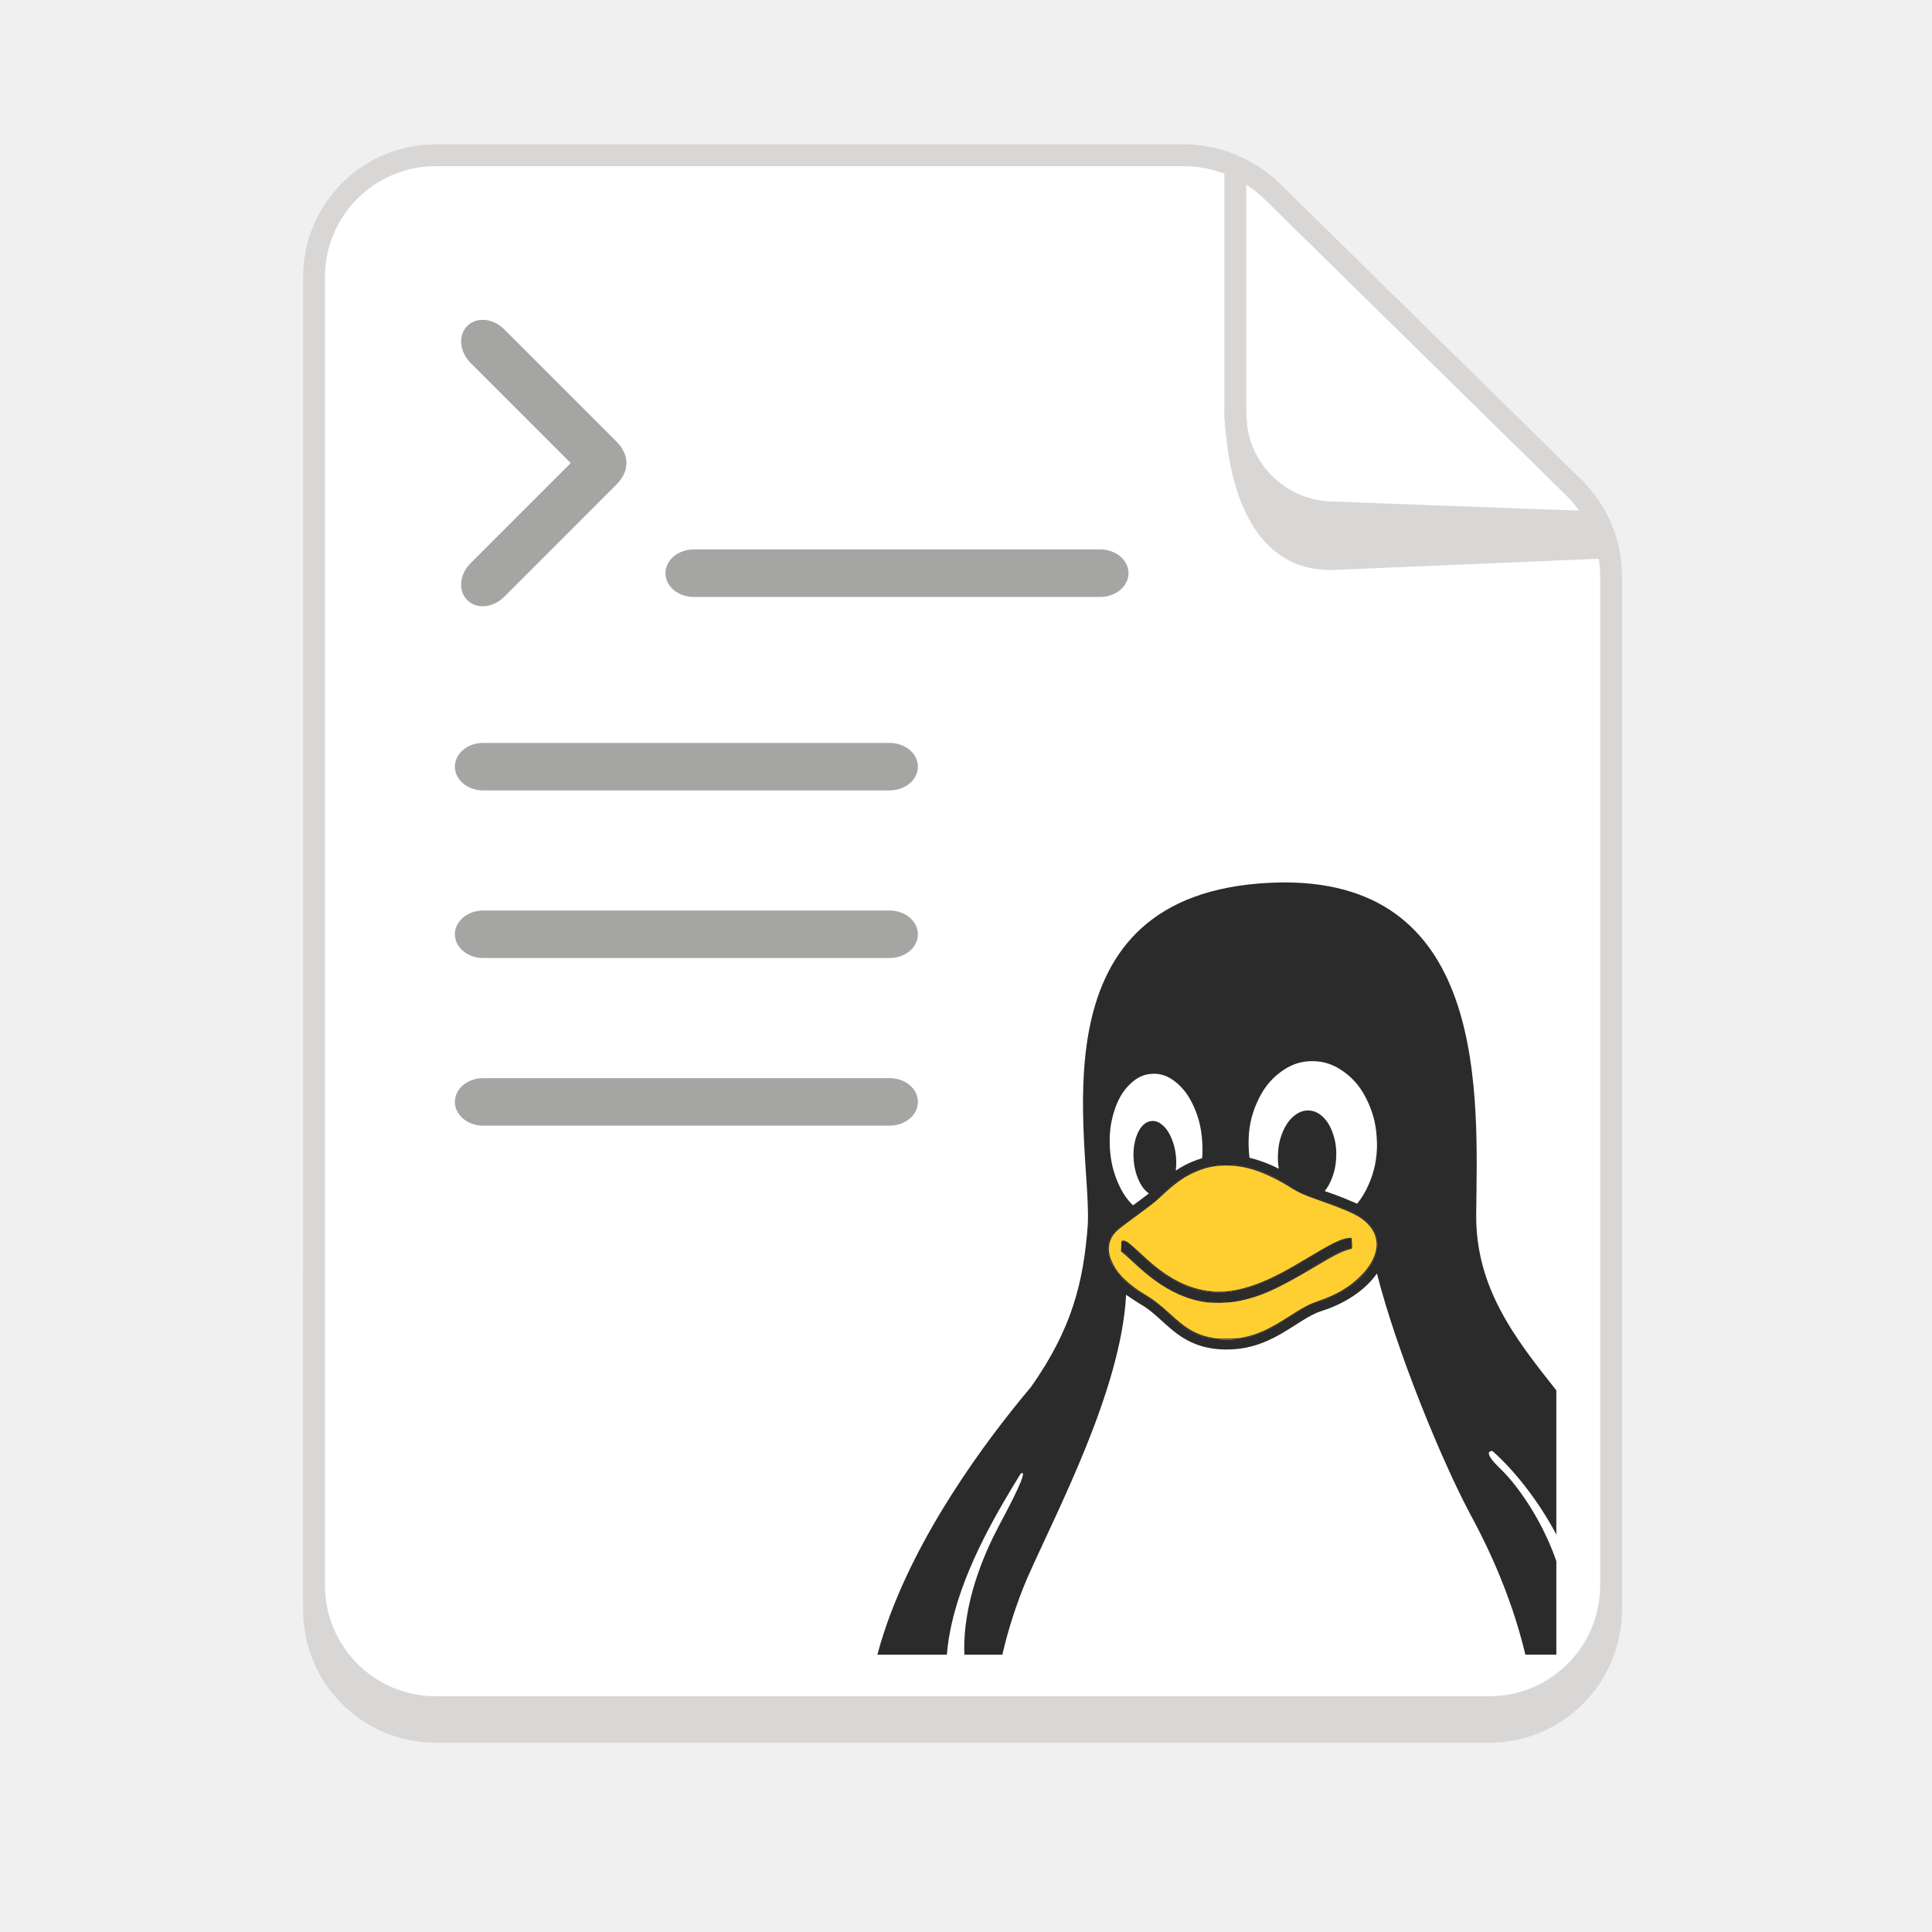
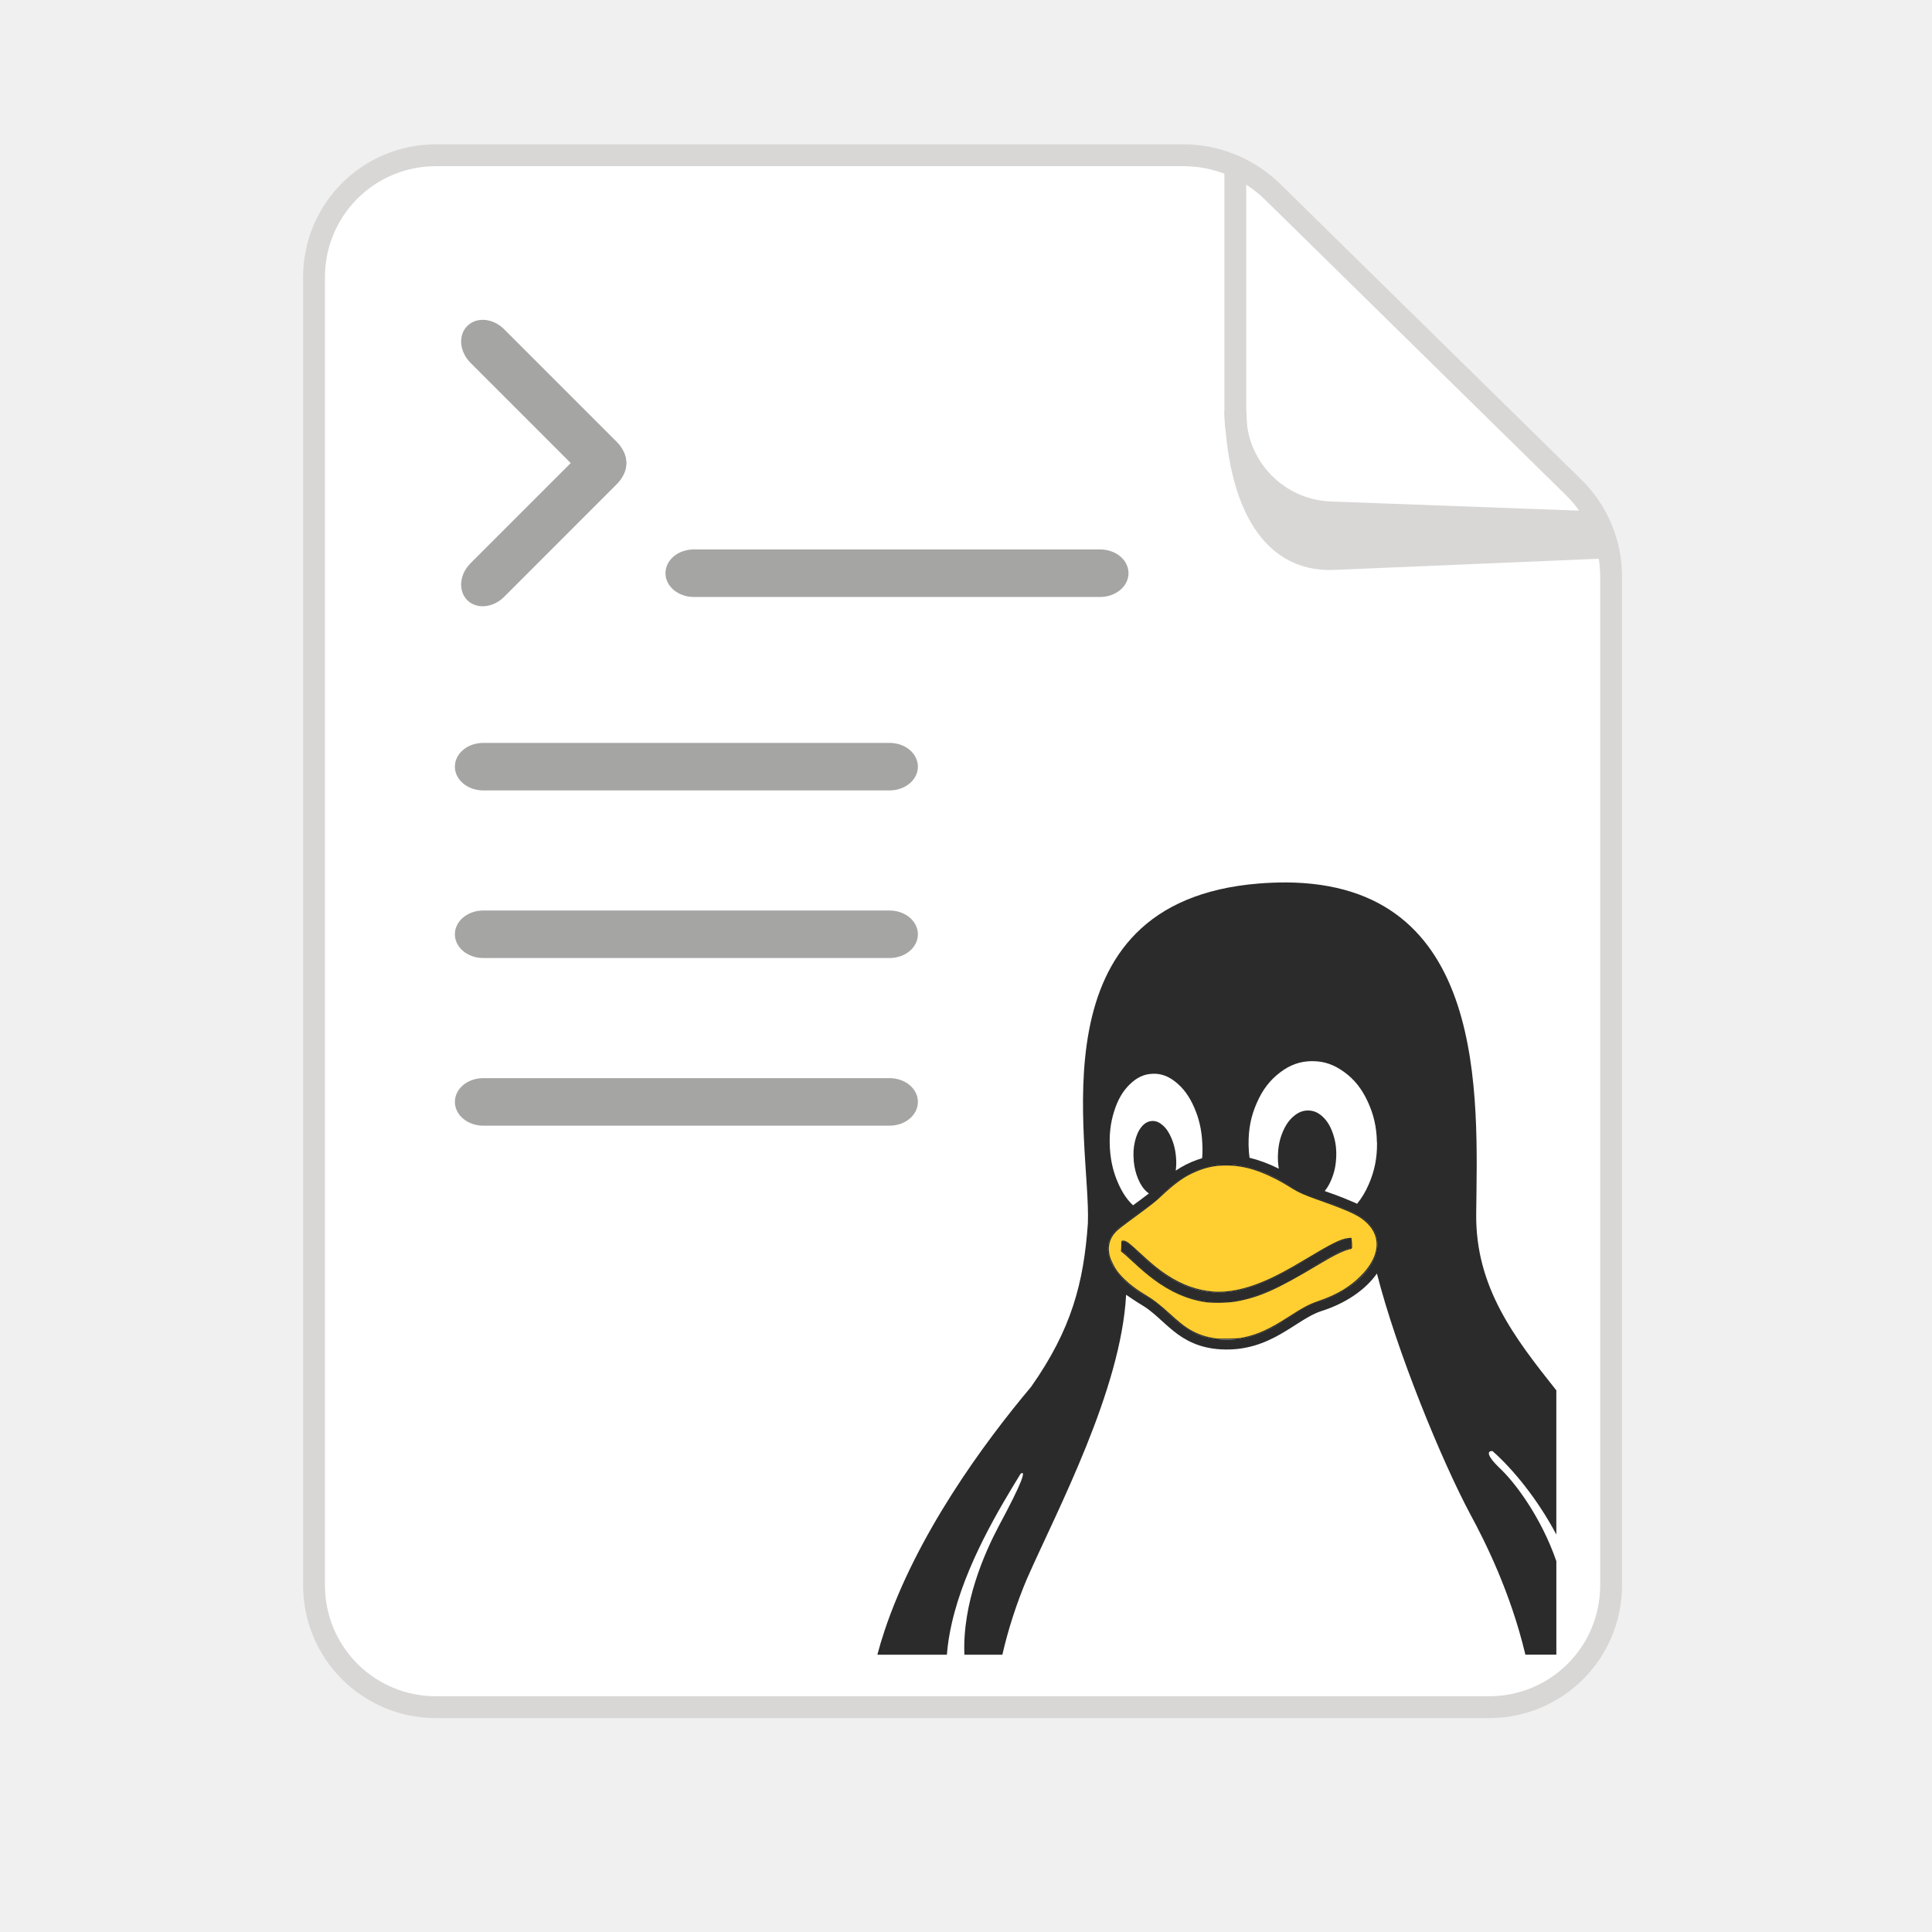
<svg xmlns="http://www.w3.org/2000/svg" height="128px" viewBox="0 0 128 128" width="128px">
-   <path d="m 20.805 106.652 c 0 4.48 3.605 8.086 8.082 8.086 h 69.766 c 4.48 0 8.059 -3.605 8.09 -8.086 v -21.621 h -85.937 z m 0 0" fill="#d9d7d6" stroke="#d9d7d6" stroke-width="1.448" />
  <path d="m 28.887 10.285 c -4.477 0 -8.082 3.605 -8.082 8.086 v 86.648 c 0 4.48 3.605 8.086 8.082 8.086 h 69.766 c 4.48 0 8.086 -3.605 8.086 -8.086 v -66.828 c 0 -2.211 -0.887 -4.332 -2.465 -5.883 l -19.961 -19.602 c -1.582 -1.551 -3.711 -2.422 -5.93 -2.422 z m 0 0" fill="#ffffff" stroke="#d9d7d6" stroke-width="1.448" />
  <path d="m 80.621 88.719 c -0.039 -0.008 -0.199 -0.035 -0.355 -0.062 c -0.539 -0.09 -1.105 -0.316 -1.598 -0.629 c -0.281 -0.18 -0.664 -0.492 -1.148 -0.934 c -0.758 -0.687 -1.113 -0.961 -1.758 -1.348 c -0.719 -0.43 -1.379 -0.996 -1.762 -1.504 c -0.203 -0.273 -0.437 -0.746 -0.512 -1.039 c -0.145 -0.578 -0.016 -1.129 0.359 -1.551 c 0.187 -0.207 0.355 -0.34 1.625 -1.273 c 0.715 -0.527 1.098 -0.828 1.387 -1.102 c 0.984 -0.93 1.621 -1.383 2.402 -1.699 c 0.687 -0.285 1.242 -0.395 1.984 -0.395 c 1 0 1.934 0.238 3.031 0.773 c 0.508 0.246 0.742 0.379 1.418 0.797 c 0.383 0.234 0.785 0.41 1.602 0.699 c 2.227 0.789 2.82 1.074 3.336 1.598 c 0.945 0.961 0.781 2.262 -0.445 3.492 c -0.746 0.754 -1.574 1.25 -2.789 1.672 c -0.668 0.23 -0.996 0.402 -2.121 1.125 c -1.176 0.754 -1.949 1.102 -2.848 1.293 c -0.312 0.066 -0.449 0.078 -1.047 0.086 c -0.375 0.008 -0.719 0.004 -0.762 0 z m 1.238 -2.52 c 1.57 -0.277 2.738 -0.801 5.508 -2.461 c 1.035 -0.621 1.656 -0.922 2.098 -1.016 c 0.074 -0.016 0.082 -0.027 0.082 -0.16 c 0 -0.082 -0.008 -0.23 -0.02 -0.332 l -0.02 -0.187 l -0.176 0.016 c -0.488 0.051 -1.066 0.34 -2.828 1.398 c -1.187 0.711 -1.945 1.117 -2.738 1.453 c -1.258 0.539 -2.441 0.777 -3.41 0.691 c -1.07 -0.094 -2.062 -0.449 -3.047 -1.098 c -0.602 -0.395 -0.934 -0.668 -1.824 -1.488 c -0.727 -0.672 -0.887 -0.789 -1.082 -0.789 c -0.074 0 -0.078 0.004 -0.078 0.234 c 0 0.125 -0.008 0.277 -0.016 0.336 c -0.016 0.09 -0.008 0.109 0.066 0.152 c 0.047 0.027 0.312 0.262 0.59 0.52 c 0.664 0.617 1.055 0.949 1.48 1.266 c 1.125 0.84 2.27 1.34 3.461 1.508 c 0.465 0.062 1.48 0.043 1.953 -0.043 z m 0 0" fill="#ffce31" stroke="#2b2b2b" stroke-width="0.068" />
  <path d="m 85.125 58.465 c -0.551 0 -1.125 0.023 -1.723 0.07 c -15.113 1.215 -11.105 17.184 -11.328 22.531 c -0.277 3.906 -1.07 6.988 -3.758 10.812 c -3.16 3.754 -7.605 9.836 -9.715 16.168 c -0.176 0.523 -0.332 1.051 -0.473 1.582 h 4.605 c 0.055 -0.699 0.168 -1.398 0.328 -2.094 c 0.875 -3.832 3.121 -7.555 4.555 -9.891 c 0.383 -0.285 0.137 0.527 -1.453 3.477 c -0.934 1.773 -2.406 5.074 -2.27 8.508 h 2.516 c 0.391 -1.703 0.938 -3.387 1.621 -5.012 c 2.02 -4.578 6.242 -12.512 6.578 -18.836 c 0.176 0.125 0.77 0.523 1.031 0.676 h 0.004 c 0.773 0.457 1.355 1.125 2.109 1.73 s 1.699 1.129 3.121 1.211 c 1.664 0.098 2.934 -0.418 3.973 -1.012 c 1.035 -0.594 1.863 -1.25 2.648 -1.504 h 0.004 v -0.004 c 1.66 -0.516 2.977 -1.434 3.727 -2.504 c 1.289 5.082 4.289 12.422 6.215 16.004 c 0.914 1.691 2.633 5.086 3.621 9.25 h 2.051 v -6.195 c -1 -2.895 -2.738 -5.234 -3.797 -6.207 c -0.785 -0.762 -0.82 -1.105 -0.434 -1.09 c 1.352 1.195 2.973 3.16 4.23 5.531 v -9.551 c -2.754 -3.469 -5.363 -6.82 -5.309 -11.695 c 0.082 -7.688 0.844 -21.941 -12.68 -21.957 z m 1.793 11.84 h 0.039 c 0.766 0 1.422 0.227 2.094 0.715 c 0.684 0.496 1.176 1.117 1.574 1.984 c 0.391 0.848 0.578 1.672 0.598 2.656 c 0 0.023 0 0.047 0.008 0.074 c 0.008 1.004 -0.168 1.863 -0.551 2.738 c -0.219 0.5 -0.469 0.918 -0.77 1.281 c -0.102 -0.051 -0.207 -0.098 -0.316 -0.141 c -0.758 -0.328 -1.344 -0.535 -1.828 -0.703 c 0.176 -0.211 0.32 -0.461 0.449 -0.777 c 0.195 -0.473 0.293 -0.938 0.312 -1.488 c 0 -0.023 0.004 -0.039 0.004 -0.066 c 0.012 -0.531 -0.055 -0.98 -0.211 -1.445 c -0.16 -0.484 -0.367 -0.836 -0.664 -1.125 c -0.301 -0.289 -0.598 -0.422 -0.953 -0.434 c -0.02 0 -0.035 0 -0.051 0 c -0.336 0 -0.629 0.117 -0.93 0.367 c -0.316 0.266 -0.551 0.602 -0.746 1.074 c -0.195 0.469 -0.289 0.938 -0.309 1.492 c -0.004 0.023 -0.004 0.043 -0.004 0.062 c -0.004 0.305 0.016 0.586 0.062 0.859 c -0.688 -0.344 -1.336 -0.578 -1.941 -0.723 c -0.035 -0.262 -0.055 -0.531 -0.062 -0.816 v -0.078 c -0.012 -1.004 0.156 -1.863 0.543 -2.738 c 0.383 -0.875 0.863 -1.504 1.535 -2.016 c 0.672 -0.512 1.336 -0.746 2.117 -0.754 z m -10.465 0.832 c 0.508 0 0.965 0.172 1.434 0.547 c 0.512 0.41 0.898 0.93 1.223 1.668 c 0.324 0.734 0.496 1.469 0.543 2.336 v 0.008 c 0.023 0.367 0.02 0.707 -0.008 1.039 c -0.102 0.031 -0.199 0.062 -0.297 0.094 c -0.547 0.188 -1.031 0.445 -1.453 0.727 c 0.039 -0.293 0.047 -0.59 0.016 -0.918 c -0.004 -0.02 -0.004 -0.031 -0.004 -0.051 c -0.043 -0.438 -0.137 -0.805 -0.293 -1.176 c -0.164 -0.387 -0.348 -0.66 -0.59 -0.867 c -0.219 -0.191 -0.43 -0.277 -0.656 -0.277 c -0.023 0 -0.047 0 -0.07 0.004 c -0.258 0.023 -0.473 0.148 -0.676 0.395 c -0.199 0.246 -0.332 0.551 -0.43 0.957 c -0.094 0.402 -0.121 0.801 -0.078 1.254 v 0.051 c 0.047 0.441 0.133 0.812 0.293 1.184 c 0.16 0.383 0.348 0.652 0.59 0.863 c 0.043 0.035 0.082 0.066 0.121 0.094 c -0.25 0.195 -0.371 0.285 -0.578 0.438 c -0.133 0.098 -0.289 0.211 -0.473 0.348 c -0.402 -0.375 -0.715 -0.848 -0.988 -1.469 c -0.324 -0.734 -0.496 -1.469 -0.547 -2.336 v -0.008 c -0.047 -0.871 0.035 -1.617 0.273 -2.387 c 0.242 -0.773 0.559 -1.332 1.023 -1.793 c 0.465 -0.457 0.93 -0.691 1.492 -0.719 c 0.047 -0.004 0.09 -0.004 0.133 -0.004 z m 4.777 6.02 c 1.18 -0.004 2.605 0.383 4.328 1.492 c 1.059 0.688 1.883 0.746 3.781 1.559 h 0.004 c 0.914 0.375 1.449 0.863 1.711 1.379 c 0.262 0.512 0.27 1.07 0.051 1.656 c -0.441 1.176 -1.84 2.406 -3.801 3.02 l -0.004 0.004 c -0.957 0.309 -1.793 0.996 -2.777 1.559 c -0.98 0.562 -2.094 1.016 -3.609 0.93 c -1.289 -0.074 -2.059 -0.512 -2.754 -1.074 c -0.695 -0.559 -1.305 -1.262 -2.191 -1.785 h -0.004 l -0.004 -0.004 c -1.43 -0.809 -2.211 -1.742 -2.457 -2.555 s -0.016 -1.504 0.695 -2.035 c 0.797 -0.598 1.352 -1.008 1.723 -1.277 c 0.367 -0.27 0.52 -0.371 0.637 -0.484 h 0.004 c 0.598 -0.57 1.555 -1.602 2.996 -2.098 c 0.496 -0.172 1.051 -0.285 1.668 -0.285 z m 8.273 4.895 c -0.512 0.031 -1.047 0.293 -1.668 0.641 c -0.625 0.348 -1.324 0.793 -2.082 1.23 c -1.52 0.875 -3.266 1.715 -5.004 1.715 s -3.125 -0.805 -4.168 -1.629 c -0.52 -0.414 -0.953 -0.828 -1.297 -1.152 c -0.168 -0.16 -0.32 -0.297 -0.457 -0.406 c -0.141 -0.105 -0.254 -0.211 -0.484 -0.211 l -0.012 0.488 c -0.012 0.121 -0.027 0.152 -0.027 0.16 v 0.004 c 0.012 0.008 0.066 0.023 0.129 0.074 c 0.102 0.078 0.242 0.207 0.41 0.363 c 0.336 0.316 0.785 0.75 1.336 1.184 c 1.102 0.875 2.633 1.77 4.57 1.77 c 1.941 0 3.777 -0.906 5.328 -1.801 c 0.773 -0.445 1.477 -0.891 2.07 -1.223 c 0.598 -0.336 1.102 -0.543 1.395 -0.562 z m 0 0" fill="#2b2b2b" />
  <g fill="#a5a5a3" fill-opacity="0.996">
    <path d="m 32.016 49.219 h 26.918 c 1.043 0 1.879 0.703 1.879 1.574 c 0 0.871 -0.836 1.574 -1.879 1.574 h -26.918 c -1.039 0 -1.879 -0.703 -1.879 -1.574 c 0 -0.871 0.84 -1.574 1.879 -1.574 z m 0 0" />
    <path d="m 32.016 60.324 h 26.918 c 1.043 0 1.879 0.703 1.879 1.574 c 0 0.871 -0.836 1.574 -1.879 1.574 h -26.918 c -1.039 0 -1.879 -0.703 -1.879 -1.574 c 0 -0.871 0.84 -1.574 1.879 -1.574 z m 0 0" />
    <path d="m 32.016 71.43 h 26.918 c 1.043 0 1.879 0.699 1.879 1.574 c 0 0.871 -0.836 1.574 -1.879 1.574 h -26.918 c -1.039 0 -1.879 -0.703 -1.879 -1.574 c 0 -0.875 0.84 -1.574 1.879 -1.574 z m 0 0" />
    <path d="m 45.969 36.402 h 26.918 c 1.039 0 1.879 0.699 1.879 1.574 c 0 0.871 -0.84 1.574 -1.879 1.574 h -26.918 c -1.043 0 -1.879 -0.703 -1.879 -1.574 c 0 -0.875 0.836 -1.574 1.879 -1.574 z m 0 0" />
    <path d="m 31.172 37.32 l 7.473 -7.473 c 0.738 -0.738 1.824 -0.832 2.441 -0.219 c 0.617 0.617 0.523 1.707 -0.215 2.441 l -7.473 7.477 c -0.738 0.734 -1.824 0.832 -2.441 0.215 c -0.617 -0.617 -0.52 -1.707 0.215 -2.441 z m 0 0" />
    <path d="m 33.398 21.812 l 7.473 7.473 c 0.738 0.734 0.832 1.824 0.215 2.441 c -0.617 0.617 -1.703 0.52 -2.441 -0.215 l -7.473 -7.473 c -0.734 -0.738 -0.832 -1.824 -0.215 -2.441 c 0.617 -0.617 1.703 -0.523 2.441 0.215 z m 0 0" />
  </g>
  <path d="m 81.844 10.578 v 16.828 c 0 3.523 2.785 6.414 6.309 6.543 l 18.09 0.668" fill="none" stroke="#d9d7d6" stroke-width="1.448" />
  <path d="m 81.844 27.211 c 0.199 5.48 2.043 10.012 6.504 9.824 l 18.074 -0.762" fill="none" stroke="#d9d7d6" stroke-width="1.448" />
  <path d="m 84.613 35.395 c -1.176 -0.883 -1.188 -2.699 -1.172 -2.711 c 0.062 -0.062 1.836 1.547 4.477 1.742 c 2.09 0.156 18.188 0.574 18.281 0.793 c -0.301 0.348 -1.078 1.109 -1.676 1.137 c -13.039 0.531 -1.77 0.09 -6.566 0.293 c -3.48 -0.27 -7.18 0.609 -10.648 0.371 c 0 0 -2.172 -1.234 -2.695 -1.625 z m 0 0" fill="#d9d7d6" />
</svg>
